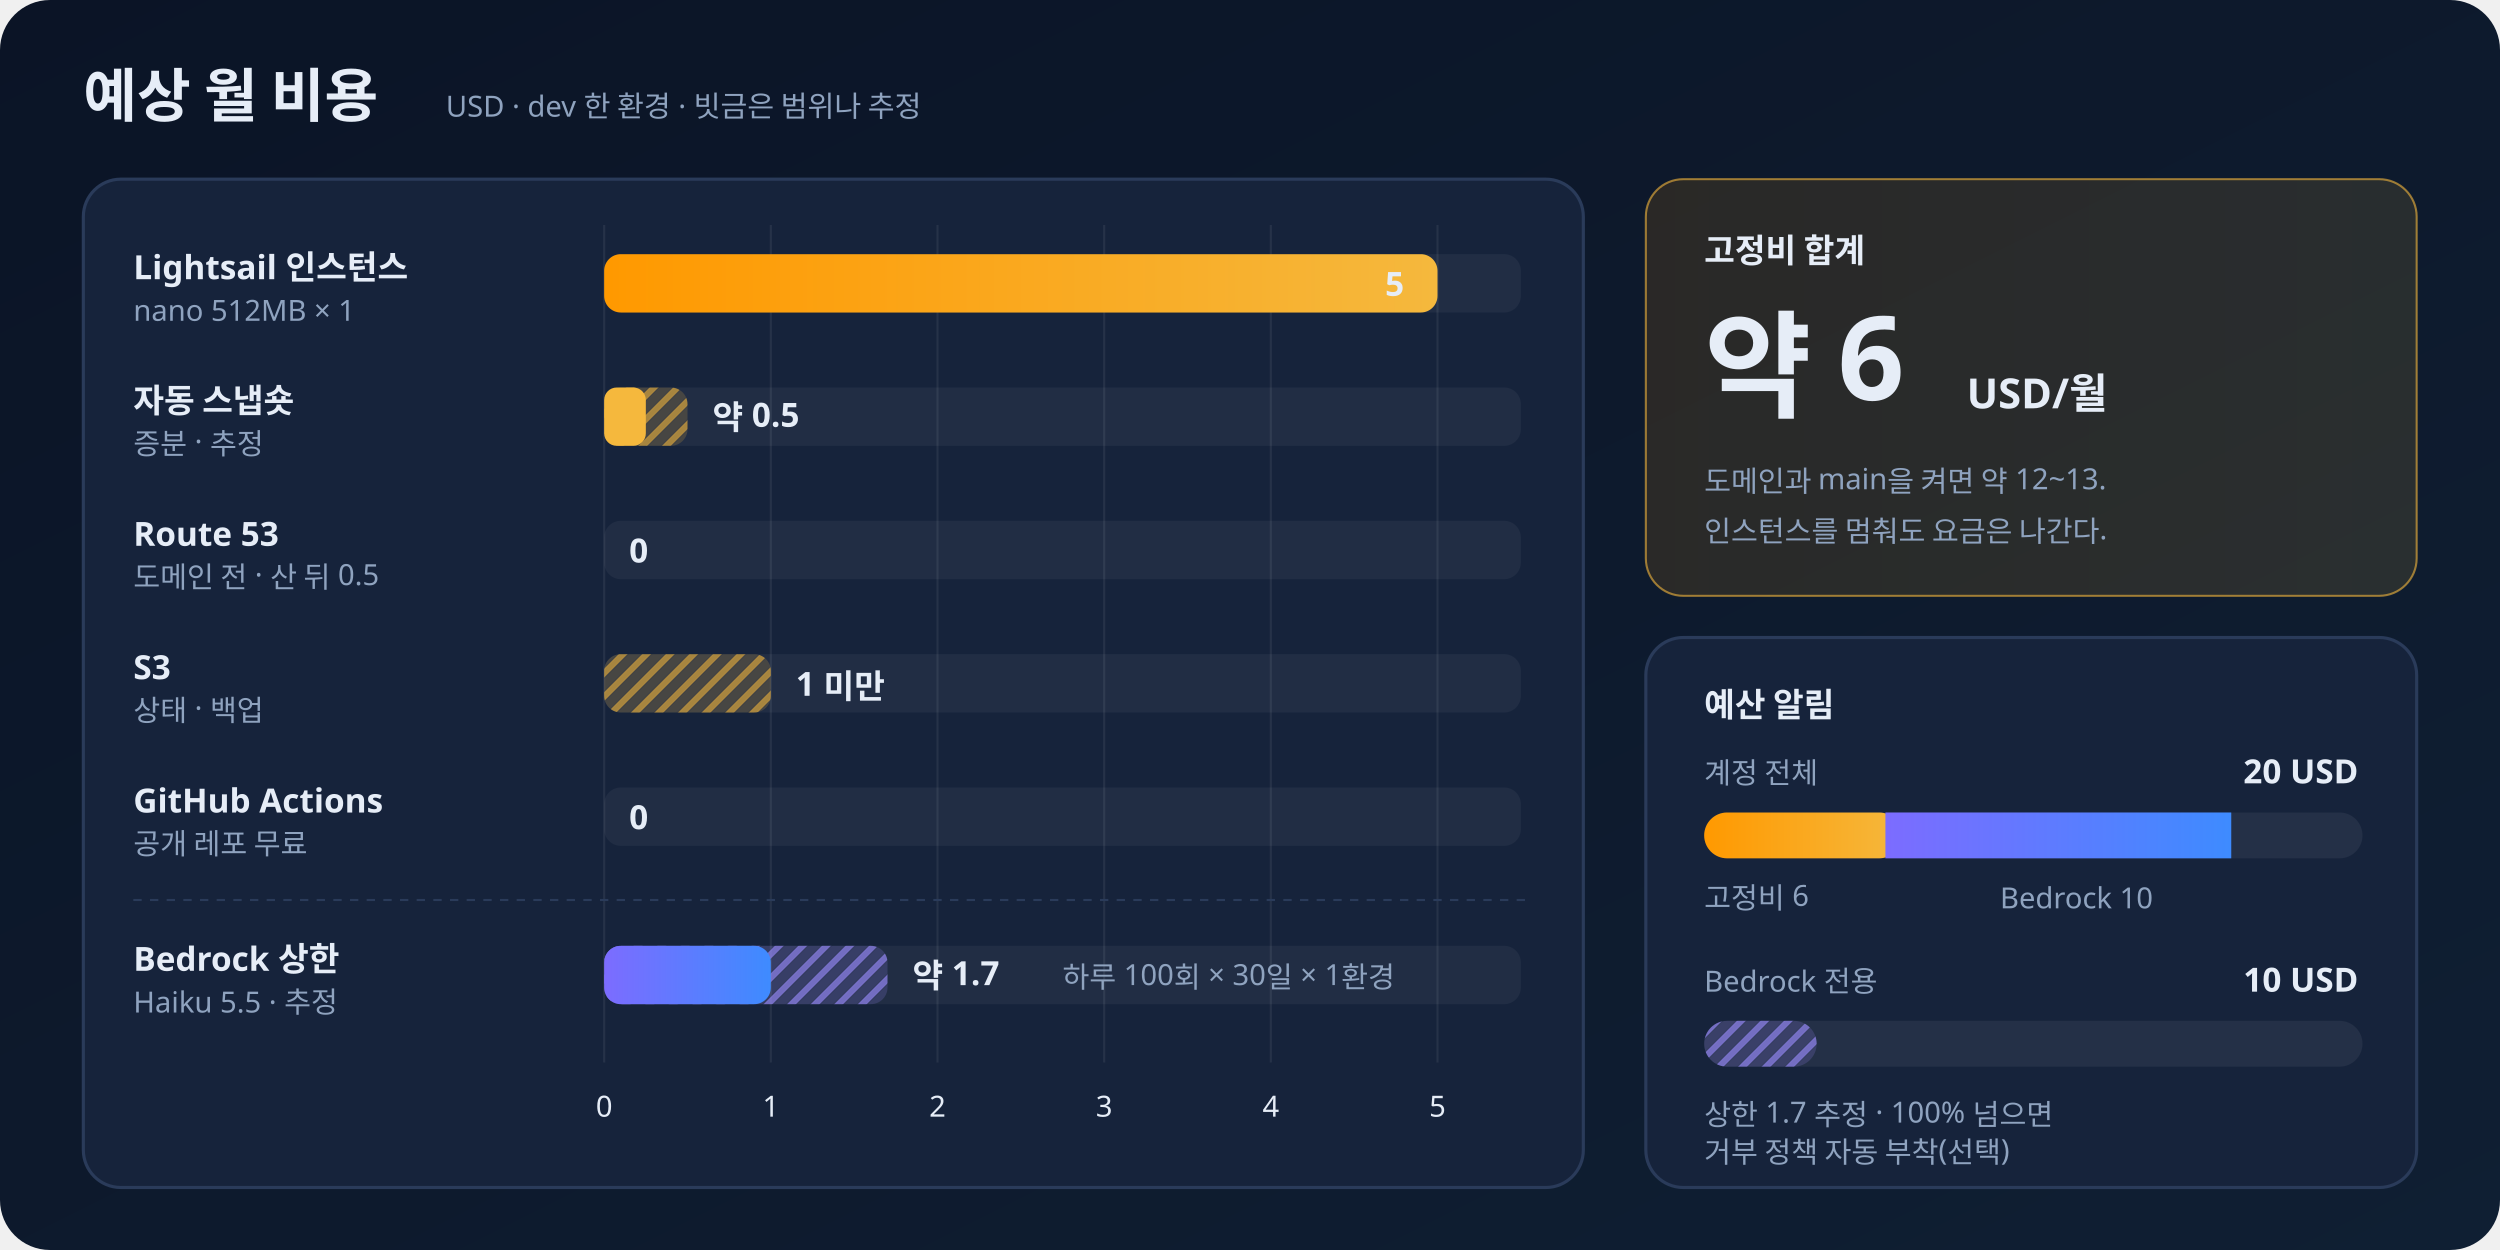
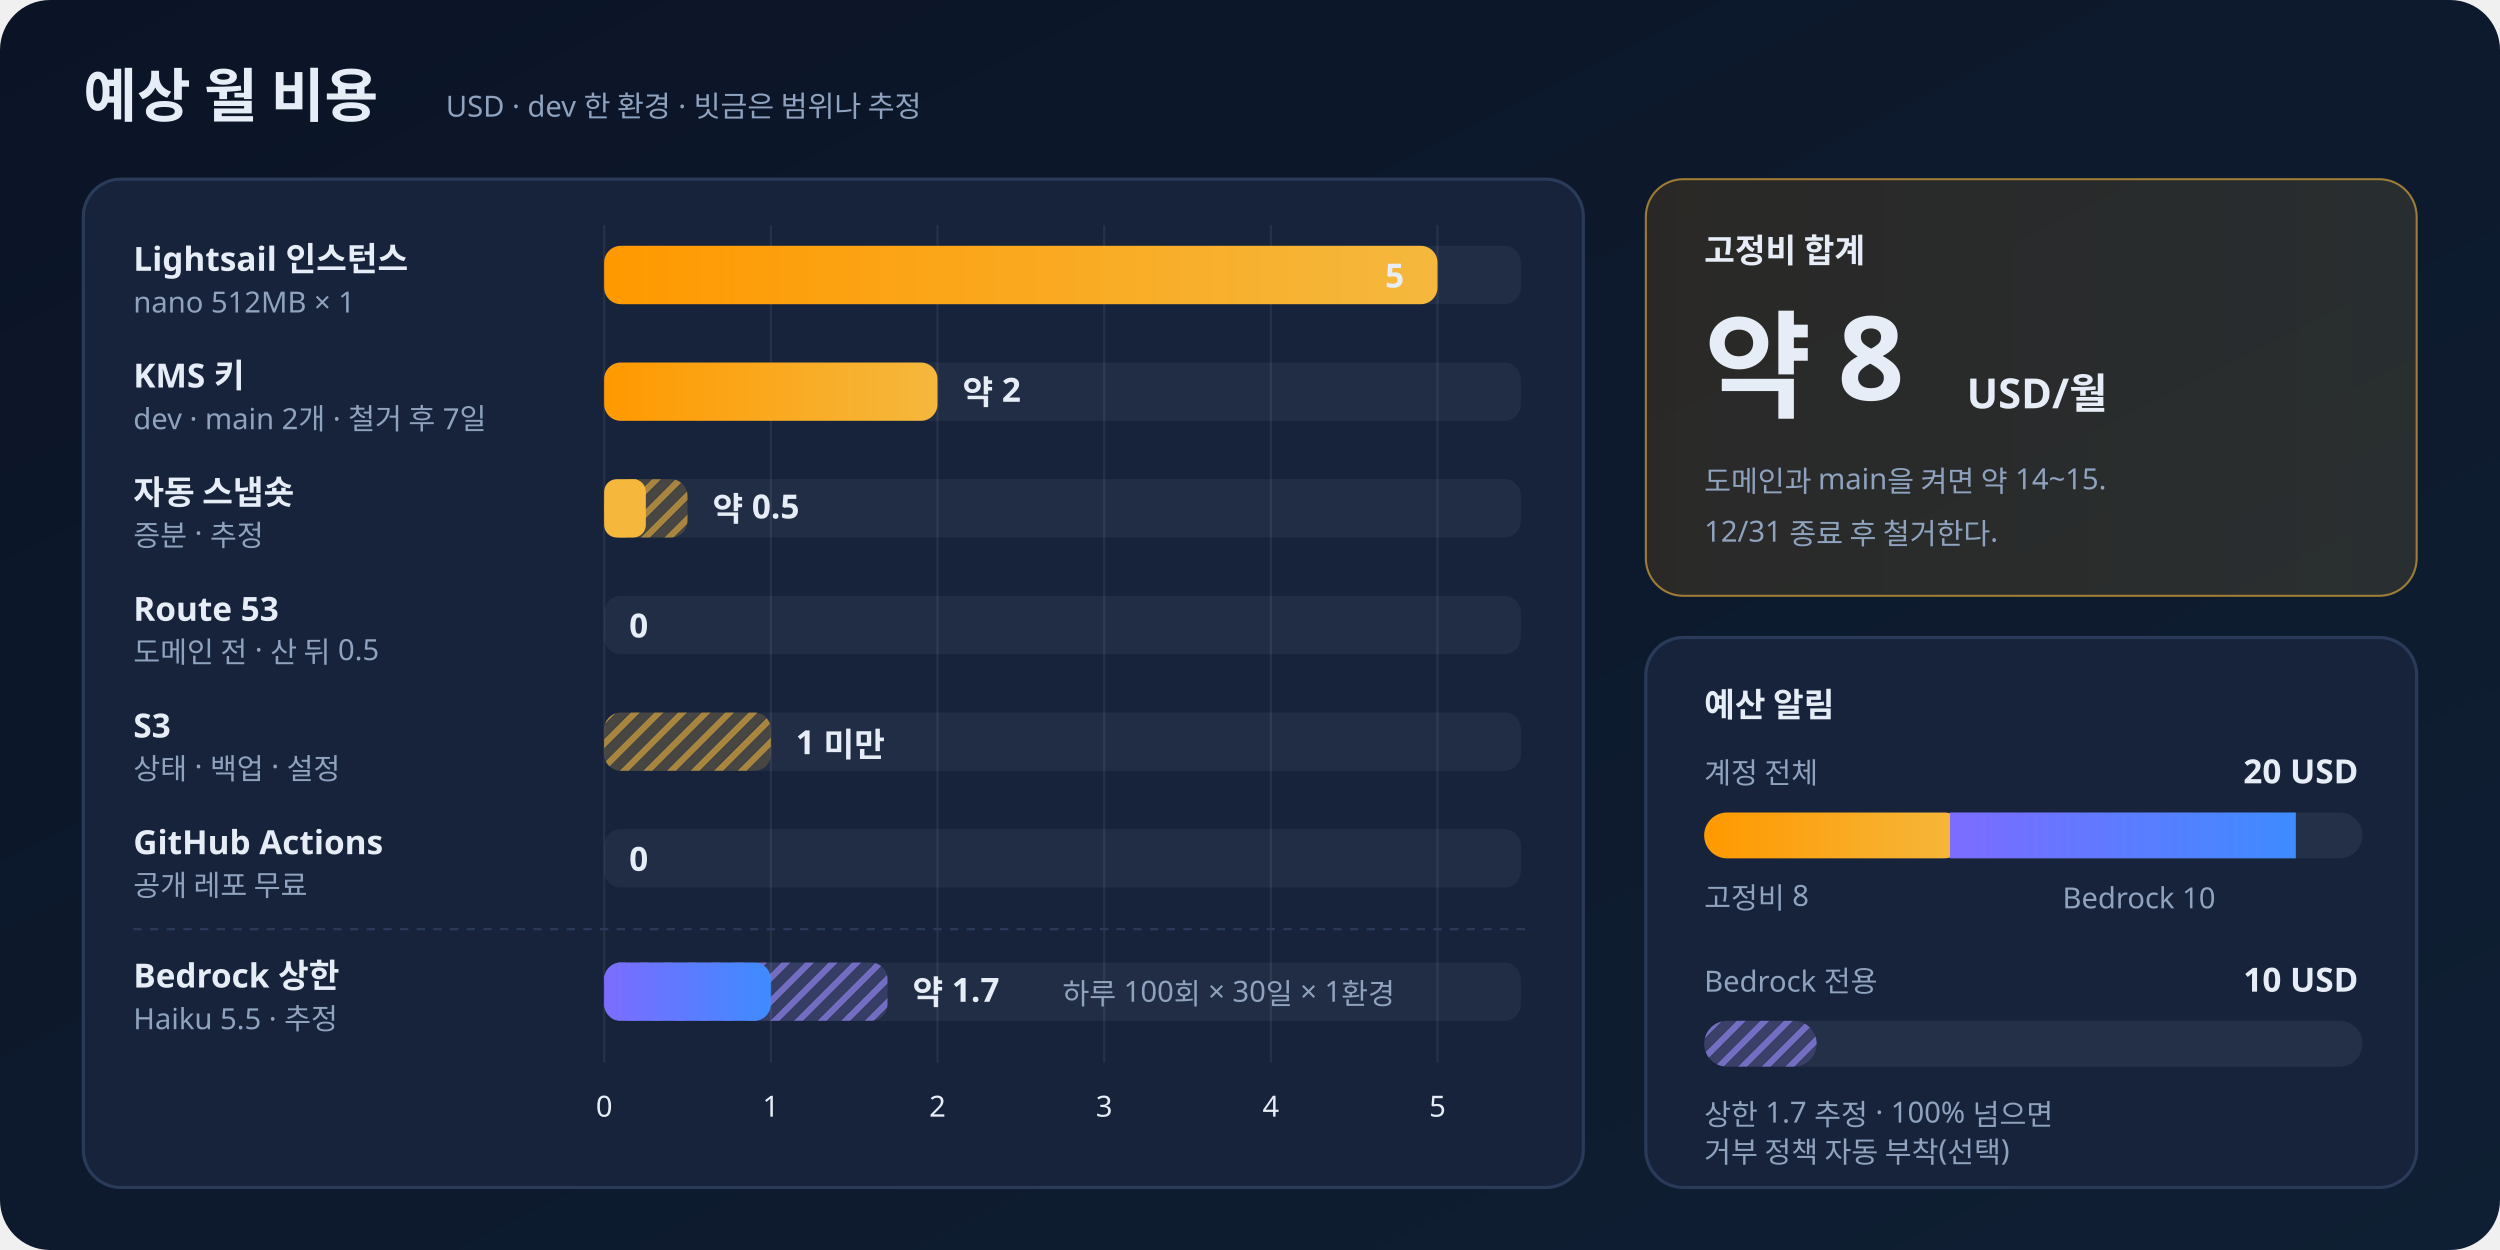
<svg xmlns="http://www.w3.org/2000/svg" viewBox="0 0 1200 600" width="1200" height="600" role="img" aria-label="예상 월 비용">
  <defs>
    <linearGradient id="bg" x1="0" y1="0" x2="1" y2="1">
      <stop offset="0" stop-color="#0B1426" />
      <stop offset="1" stop-color="#0F1F33" />
    </linearGradient>
    <linearGradient id="bar" x1="0" y1="0" x2="1" y2="0">
      <stop offset="0" stop-color="#FF9900" />
      <stop offset="1" stop-color="#F5B83D" />
    </linearGradient>
    <linearGradient id="ai" x1="0" y1="0" x2="1" y2="0">
      <stop offset="0" stop-color="#7C6CFF" />
      <stop offset="1" stop-color="#3E8BFF" />
    </linearGradient>
    <pattern id="hatch" width="8" height="8" patternUnits="userSpaceOnUse" patternTransform="rotate(45)">
      <rect width="8" height="8" fill="#F5B83D" fill-opacity="0.18" />
      <rect width="3" height="8" fill="#F5B83D" fill-opacity="0.55" />
    </pattern>
    <pattern id="hatchAi" width="8" height="8" patternUnits="userSpaceOnUse" patternTransform="rotate(45)">
      <rect width="8" height="8" fill="#9C8CFF" fill-opacity="0.18" />
      <rect width="3" height="8" fill="#9C8CFF" fill-opacity="0.6" />
    </pattern>
    <style>
      text { font-family: Pretendard, 'Apple SD Gothic Neo', 'Noto Sans KR', 'Segoe UI', sans-serif; fill: #E6EDF7; }
      .card { fill: #16233B; stroke: #2A3B5A; stroke-width: 1.5; }
      .lb { font-size: 16px; font-weight: 700; }
      .sub { font-size: 14px; fill: #8FA3BF; }
      .val { font-size: 16px; font-weight: 800; }
      .track { fill: #FFFFFF; fill-opacity: 0.05; }
      .grid { stroke: #FFFFFF; stroke-opacity: 0.07; stroke-width: 1; }
    </style>
  </defs>
  <rect width="1200" height="600" rx="24" fill="url(#bg)" />
  <text x="40" y="56" font-size="28" font-weight="800">예상 월 비용</text>
  <text x="214" y="56" class="sub" font-size="16">USD · dev 한 환경 · 빗금은 범위나 추정</text>
  <rect class="card" x="40" y="86" width="720" height="484" rx="18" />
  <g class="grid">
    <line x1="290" y1="108" x2="290" y2="510" />
    <line x1="370" y1="108" x2="370" y2="510" />
    <line x1="450" y1="108" x2="450" y2="510" />
    <line x1="530" y1="108" x2="530" y2="510" />
    <line x1="610" y1="108" x2="610" y2="510" />
    <line x1="690" y1="108" x2="690" y2="510" />
  </g>
  <g class="sub" text-anchor="middle">
    <text x="290" y="536">0</text>
    <text x="370" y="536">1</text>
    <text x="450" y="536">2</text>
    <text x="530" y="536">3</text>
    <text x="610" y="536">4</text>
    <text x="690" y="536">5</text>
  </g>
-   <text class="lb" x="64" y="134">Lightsail 인스턴스</text>
-   <text class="sub" x="64" y="154">nano 512MB × 1</text>
-   <rect class="track" x="290" y="122" width="440" height="28" rx="8" />
-   <rect x="290" y="122" width="400" height="28" rx="8" fill="url(#bar)" />
-   <text x="674" y="142" text-anchor="end" font-size="16" font-weight="800" fill="#0B1426">5</text>
-   <text class="lb" x="64" y="198">자동 스냅숏</text>
-   <text class="sub" x="64" y="218">증분 · 추정</text>
-   <rect class="track" x="290" y="186" width="440" height="28" rx="8" />
-   <rect x="290" y="186" width="40" height="28" rx="8" fill="url(#hatch)" />
-   <rect x="290" y="186" width="20" height="28" rx="6" fill="#F5B83D" />
-   <text class="val" x="342" y="206">약 0.5</text>
-   <text class="lb" x="64" y="262">Route 53</text>
-   <text class="sub" x="64" y="282">도메인 전 · 산 뒤 0.5</text>
-   <rect class="track" x="290" y="250" width="440" height="28" rx="8" />
-   <text class="val" x="302" y="270" fill="#3DDC97">0</text>
-   <text class="lb" x="64" y="326">S3</text>
-   <text class="sub" x="64" y="346">상태 · 백업</text>
-   <rect class="track" x="290" y="314" width="440" height="28" rx="8" />
-   <rect x="290" y="314" width="80" height="28" rx="8" fill="url(#hatch)" />
-   <text class="val" x="382" y="334">1 미만</text>
-   <text class="lb" x="64" y="390">GitHub Actions</text>
-   <text class="sub" x="64" y="410">공개 레포 무료</text>
-   <rect class="track" x="290" y="378" width="440" height="28" rx="8" />
-   <text class="val" x="302" y="398" fill="#3DDC97">0</text>
-   <line x1="64" y1="432" x2="736" y2="432" stroke="#2A3B5A" stroke-dasharray="4 4" />
-   <text class="lb" x="64" y="466">Bedrock 상한</text>
-   <text class="sub" x="64" y="486">Haiku 5.5 · 추정</text>
-   <rect class="track" x="290" y="454" width="440" height="28" rx="8" />
-   <rect x="290" y="454" width="136" height="28" rx="8" fill="url(#hatchAi)" />
-   <rect x="290" y="454" width="80" height="28" rx="8" fill="url(#ai)" />
-   <text class="val" x="438" y="474">약 1.7</text>
-   <text class="sub" x="510" y="474">하루 100회 × 30일 × 1환경</text>
+   <text class="lb" x="64" y="130">Lightsail 인스턴스</text>
+   <text class="sub" x="64" y="150">nano 512MB × 1</text>
+   <rect class="track" x="290" y="118" width="440" height="28" rx="8" />
+   <rect x="290" y="118" width="400" height="28" rx="8" fill="url(#bar)" />
+   <text x="674" y="138" text-anchor="end" font-size="16" font-weight="800" fill="#0B1426">5</text>
+   <text class="lb" x="64" y="186">KMS 키</text>
+   <text class="sub" x="64" y="206">dev · main 2개 · 철거 후 7일</text>
+   <rect class="track" x="290" y="174" width="440" height="28" rx="8" />
+   <rect x="290" y="174" width="160" height="28" rx="8" fill="url(#bar)" />
+   <text class="val" x="462" y="194">약 2</text>
+   <text class="lb" x="64" y="242">자동 스냅숏</text>
+   <text class="sub" x="64" y="262">증분 · 추정</text>
+   <rect class="track" x="290" y="230" width="440" height="28" rx="8" />
+   <rect x="290" y="230" width="40" height="28" rx="8" fill="url(#hatch)" />
+   <rect x="290" y="230" width="20" height="28" rx="6" fill="#F5B83D" />
+   <text class="val" x="342" y="250">약 0.5</text>
+   <text class="lb" x="64" y="298">Route 53</text>
+   <text class="sub" x="64" y="318">도메인 전 · 산 뒤 0.5</text>
+   <rect class="track" x="290" y="286" width="440" height="28" rx="8" />
+   <text class="val" x="302" y="306" fill="#3DDC97">0</text>
+   <text class="lb" x="64" y="354">S3</text>
+   <text class="sub" x="64" y="374">상태 · 백업 · 설정</text>
+   <rect class="track" x="290" y="342" width="440" height="28" rx="8" />
+   <rect x="290" y="342" width="80" height="28" rx="8" fill="url(#hatch)" />
+   <text class="val" x="382" y="362">1 미만</text>
+   <text class="lb" x="64" y="410">GitHub Actions</text>
+   <text class="sub" x="64" y="430">공개 레포 무료</text>
+   <rect class="track" x="290" y="398" width="440" height="28" rx="8" />
+   <text class="val" x="302" y="418" fill="#3DDC97">0</text>
+   <line x1="64" y1="446" x2="736" y2="446" stroke="#2A3B5A" stroke-dasharray="4 4" />
+   <text class="lb" x="64" y="474">Bedrock 상한</text>
+   <text class="sub" x="64" y="494">Haiku 5.5 · 추정</text>
+   <rect class="track" x="290" y="462" width="440" height="28" rx="8" />
+   <rect x="290" y="462" width="136" height="28" rx="8" fill="url(#hatchAi)" />
+   <rect x="290" y="462" width="80" height="28" rx="8" fill="url(#ai)" />
+   <text class="val" x="438" y="482">약 1.7</text>
+   <text class="sub" x="510" y="482">하루 100회 × 30일 × 1환경</text>
  <rect x="790" y="86" width="370" height="200" rx="18" fill="url(#bar)" fill-opacity="0.12" stroke="#F5B83D" stroke-opacity="0.6" />
  <text x="818" y="126" font-size="16" font-weight="700" fill="#FFD98A">고정비 합계</text>
-   <text x="818" y="196" font-size="56" font-weight="800" fill="#FFFFFF" letter-spacing="-1">약 6</text>
+   <text x="818" y="196" font-size="56" font-weight="800" fill="#FFFFFF" letter-spacing="-1">약 8</text>
  <text x="944" y="196" font-size="20" font-weight="700" fill="#FFD98A">USD/월</text>
-   <text class="sub" x="818" y="236">도메인과 main을 켜면 약 12~13.</text>
-   <text class="sub" x="818" y="260">인스턴스를 멈춰도 요금은 나간다.</text>
+   <text class="sub" x="818" y="236">도메인과 main을 켜면 약 14~15.</text>
+   <text class="sub" x="818" y="260">12/31 종료 후 철거한다.</text>
  <rect class="card" x="790" y="306" width="370" height="264" rx="18" />
  <text x="818" y="344" font-size="16" font-weight="700">예산 알림</text>
  <text class="sub" x="818" y="376">계정 전체</text>
  <text class="val" x="1132" y="376" text-anchor="end">20 USD</text>
  <rect x="818" y="390" width="316" height="22" rx="11" fill="#FFFFFF" fill-opacity="0.06" />
-   <rect x="818" y="390" width="95" height="22" rx="11" fill="url(#bar)" />
-   <rect x="905" y="390" width="166" height="22" fill="url(#ai)" />
-   <text class="sub" x="818" y="436">고정비 6</text>
-   <text class="sub" x="960" y="436">Bedrock 10</text>
+   <rect x="818" y="390" width="126" height="22" rx="11" fill="url(#bar)" />
+   <rect x="936" y="390" width="166" height="22" fill="url(#ai)" />
+   <text class="sub" x="818" y="436">고정비 8</text>
+   <text class="sub" x="990" y="436">Bedrock 10</text>
  <text class="sub" x="818" y="476">Bedrock 전용</text>
  <text class="val" x="1132" y="476" text-anchor="end">10 USD</text>
  <rect x="818" y="490" width="316" height="22" rx="11" fill="#FFFFFF" fill-opacity="0.06" />
  <rect x="818" y="490" width="54" height="22" rx="11" fill="url(#hatchAi)" />
  <text class="sub" x="818" y="540">상한 1.7 추정 · 100% 넘으면</text>
  <text class="sub" x="818" y="558">거부 정책 자동 부착(선택)</text>
</svg>
